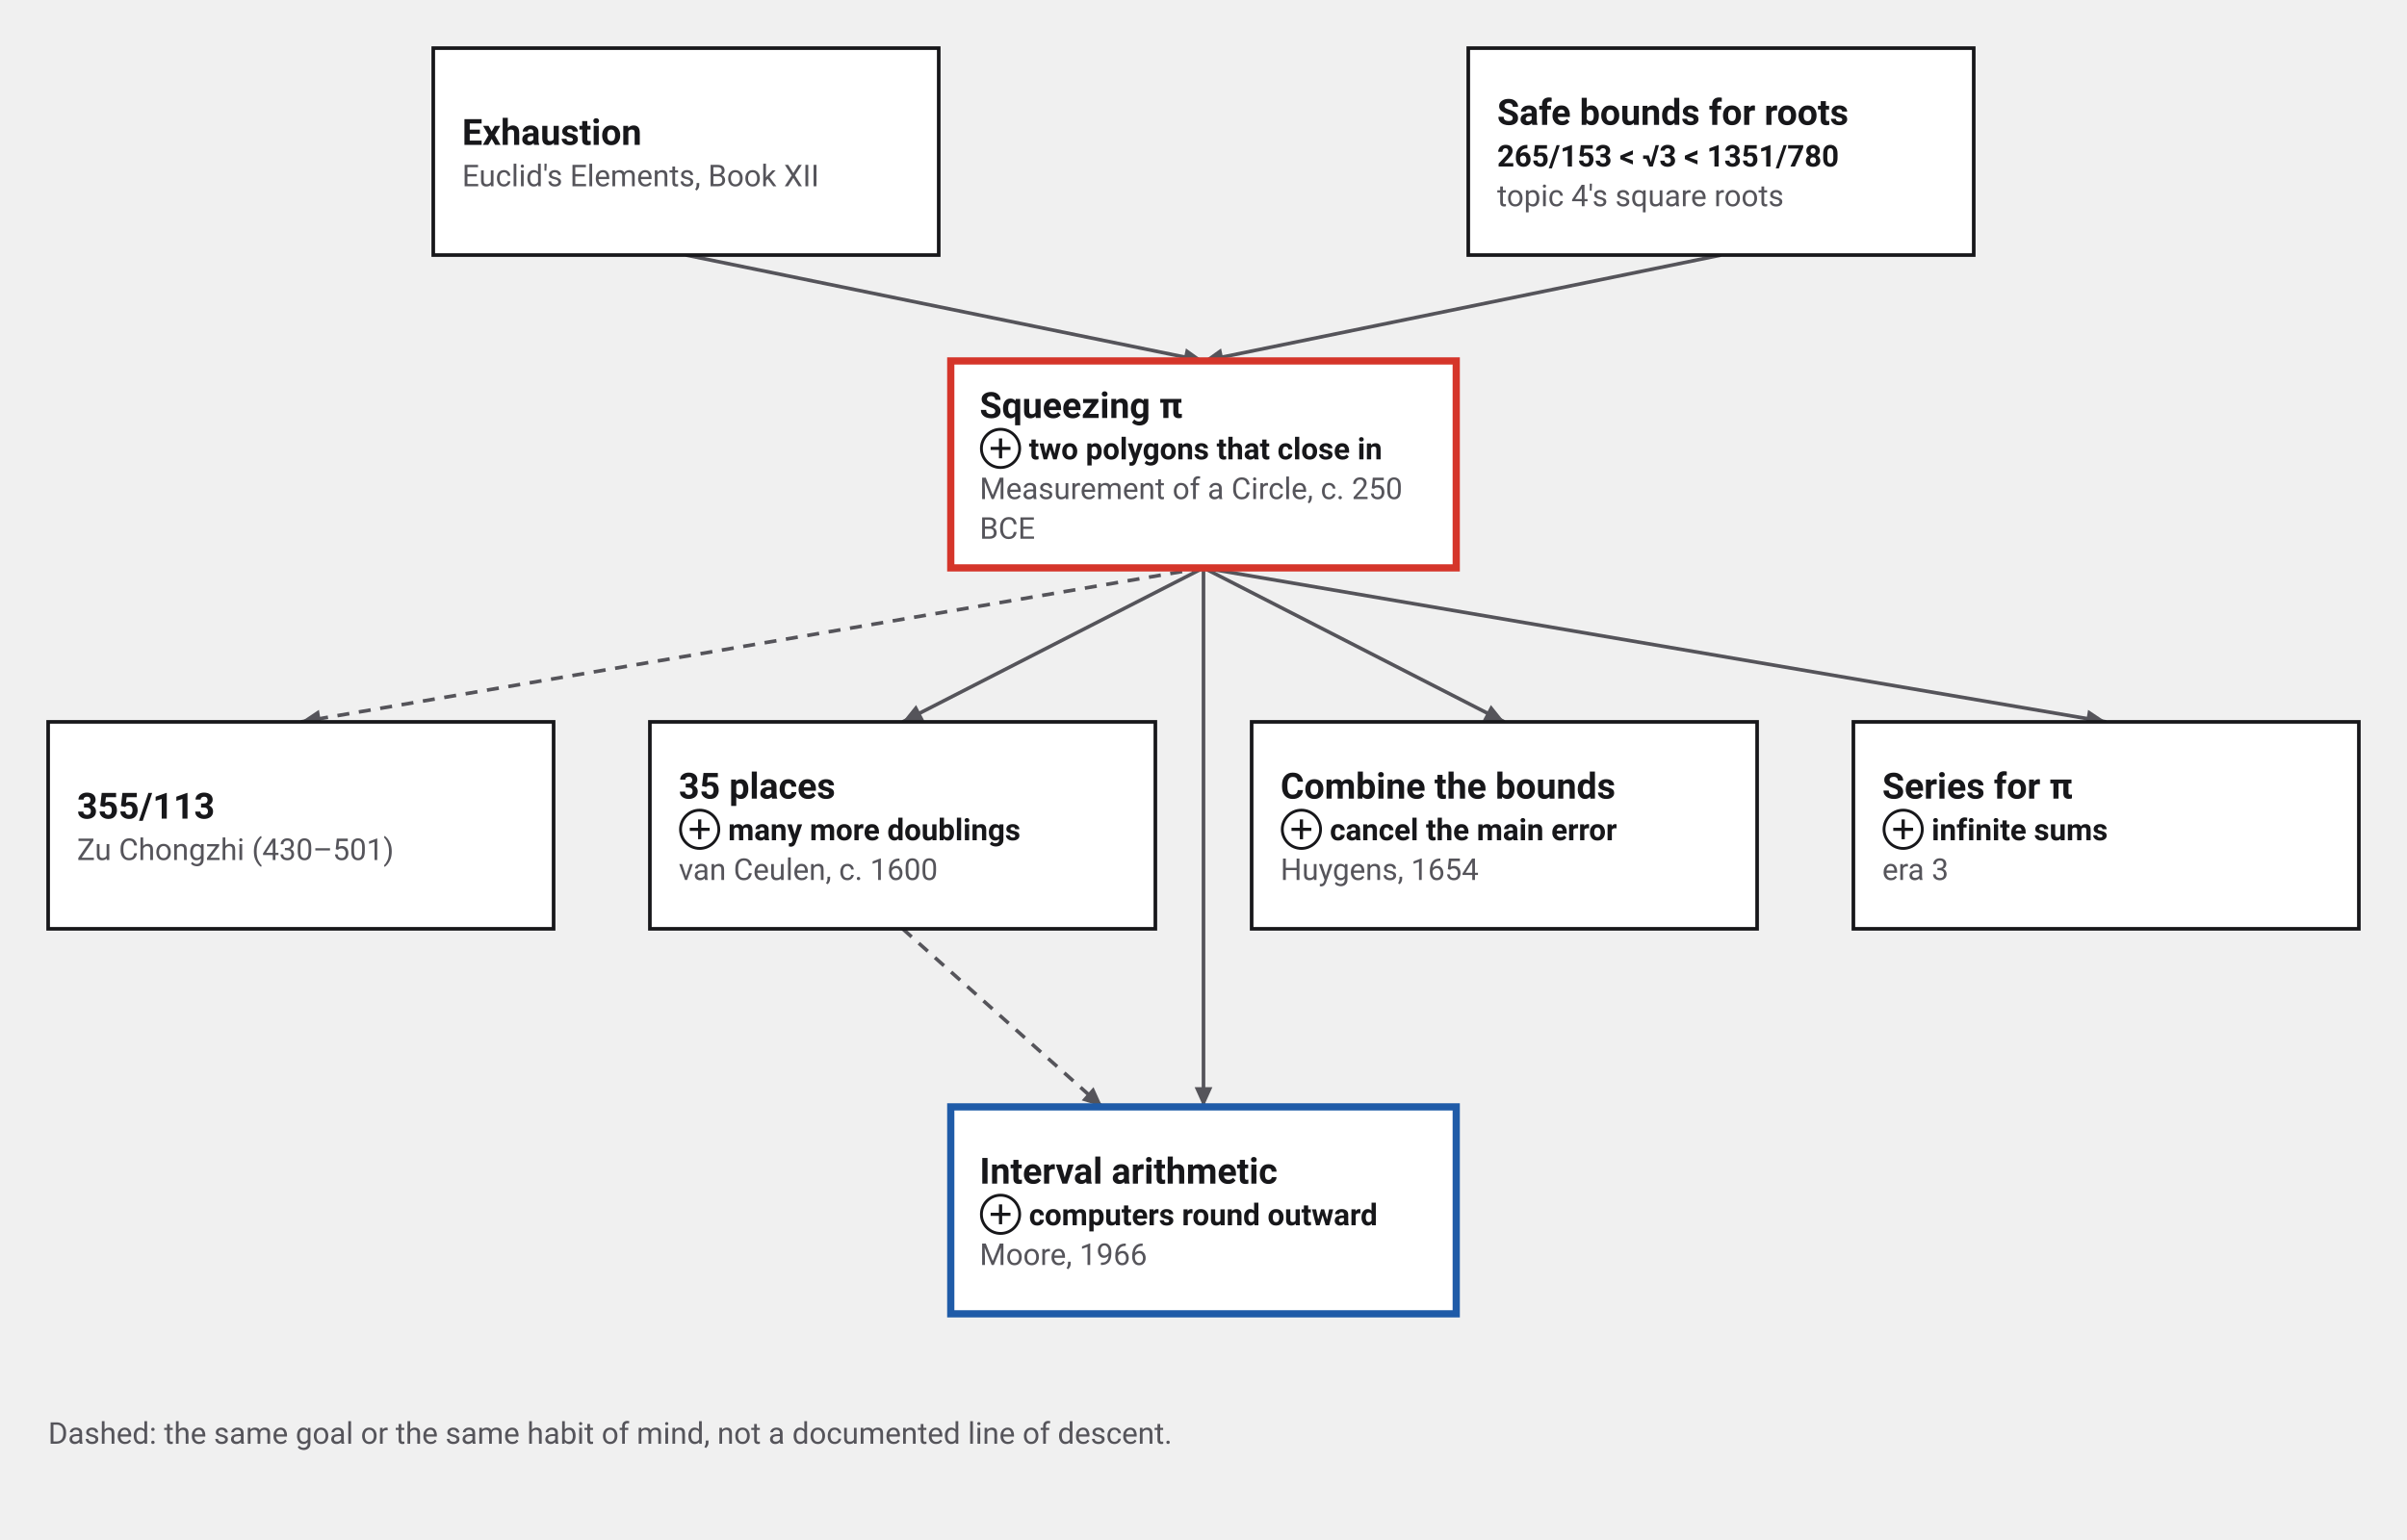
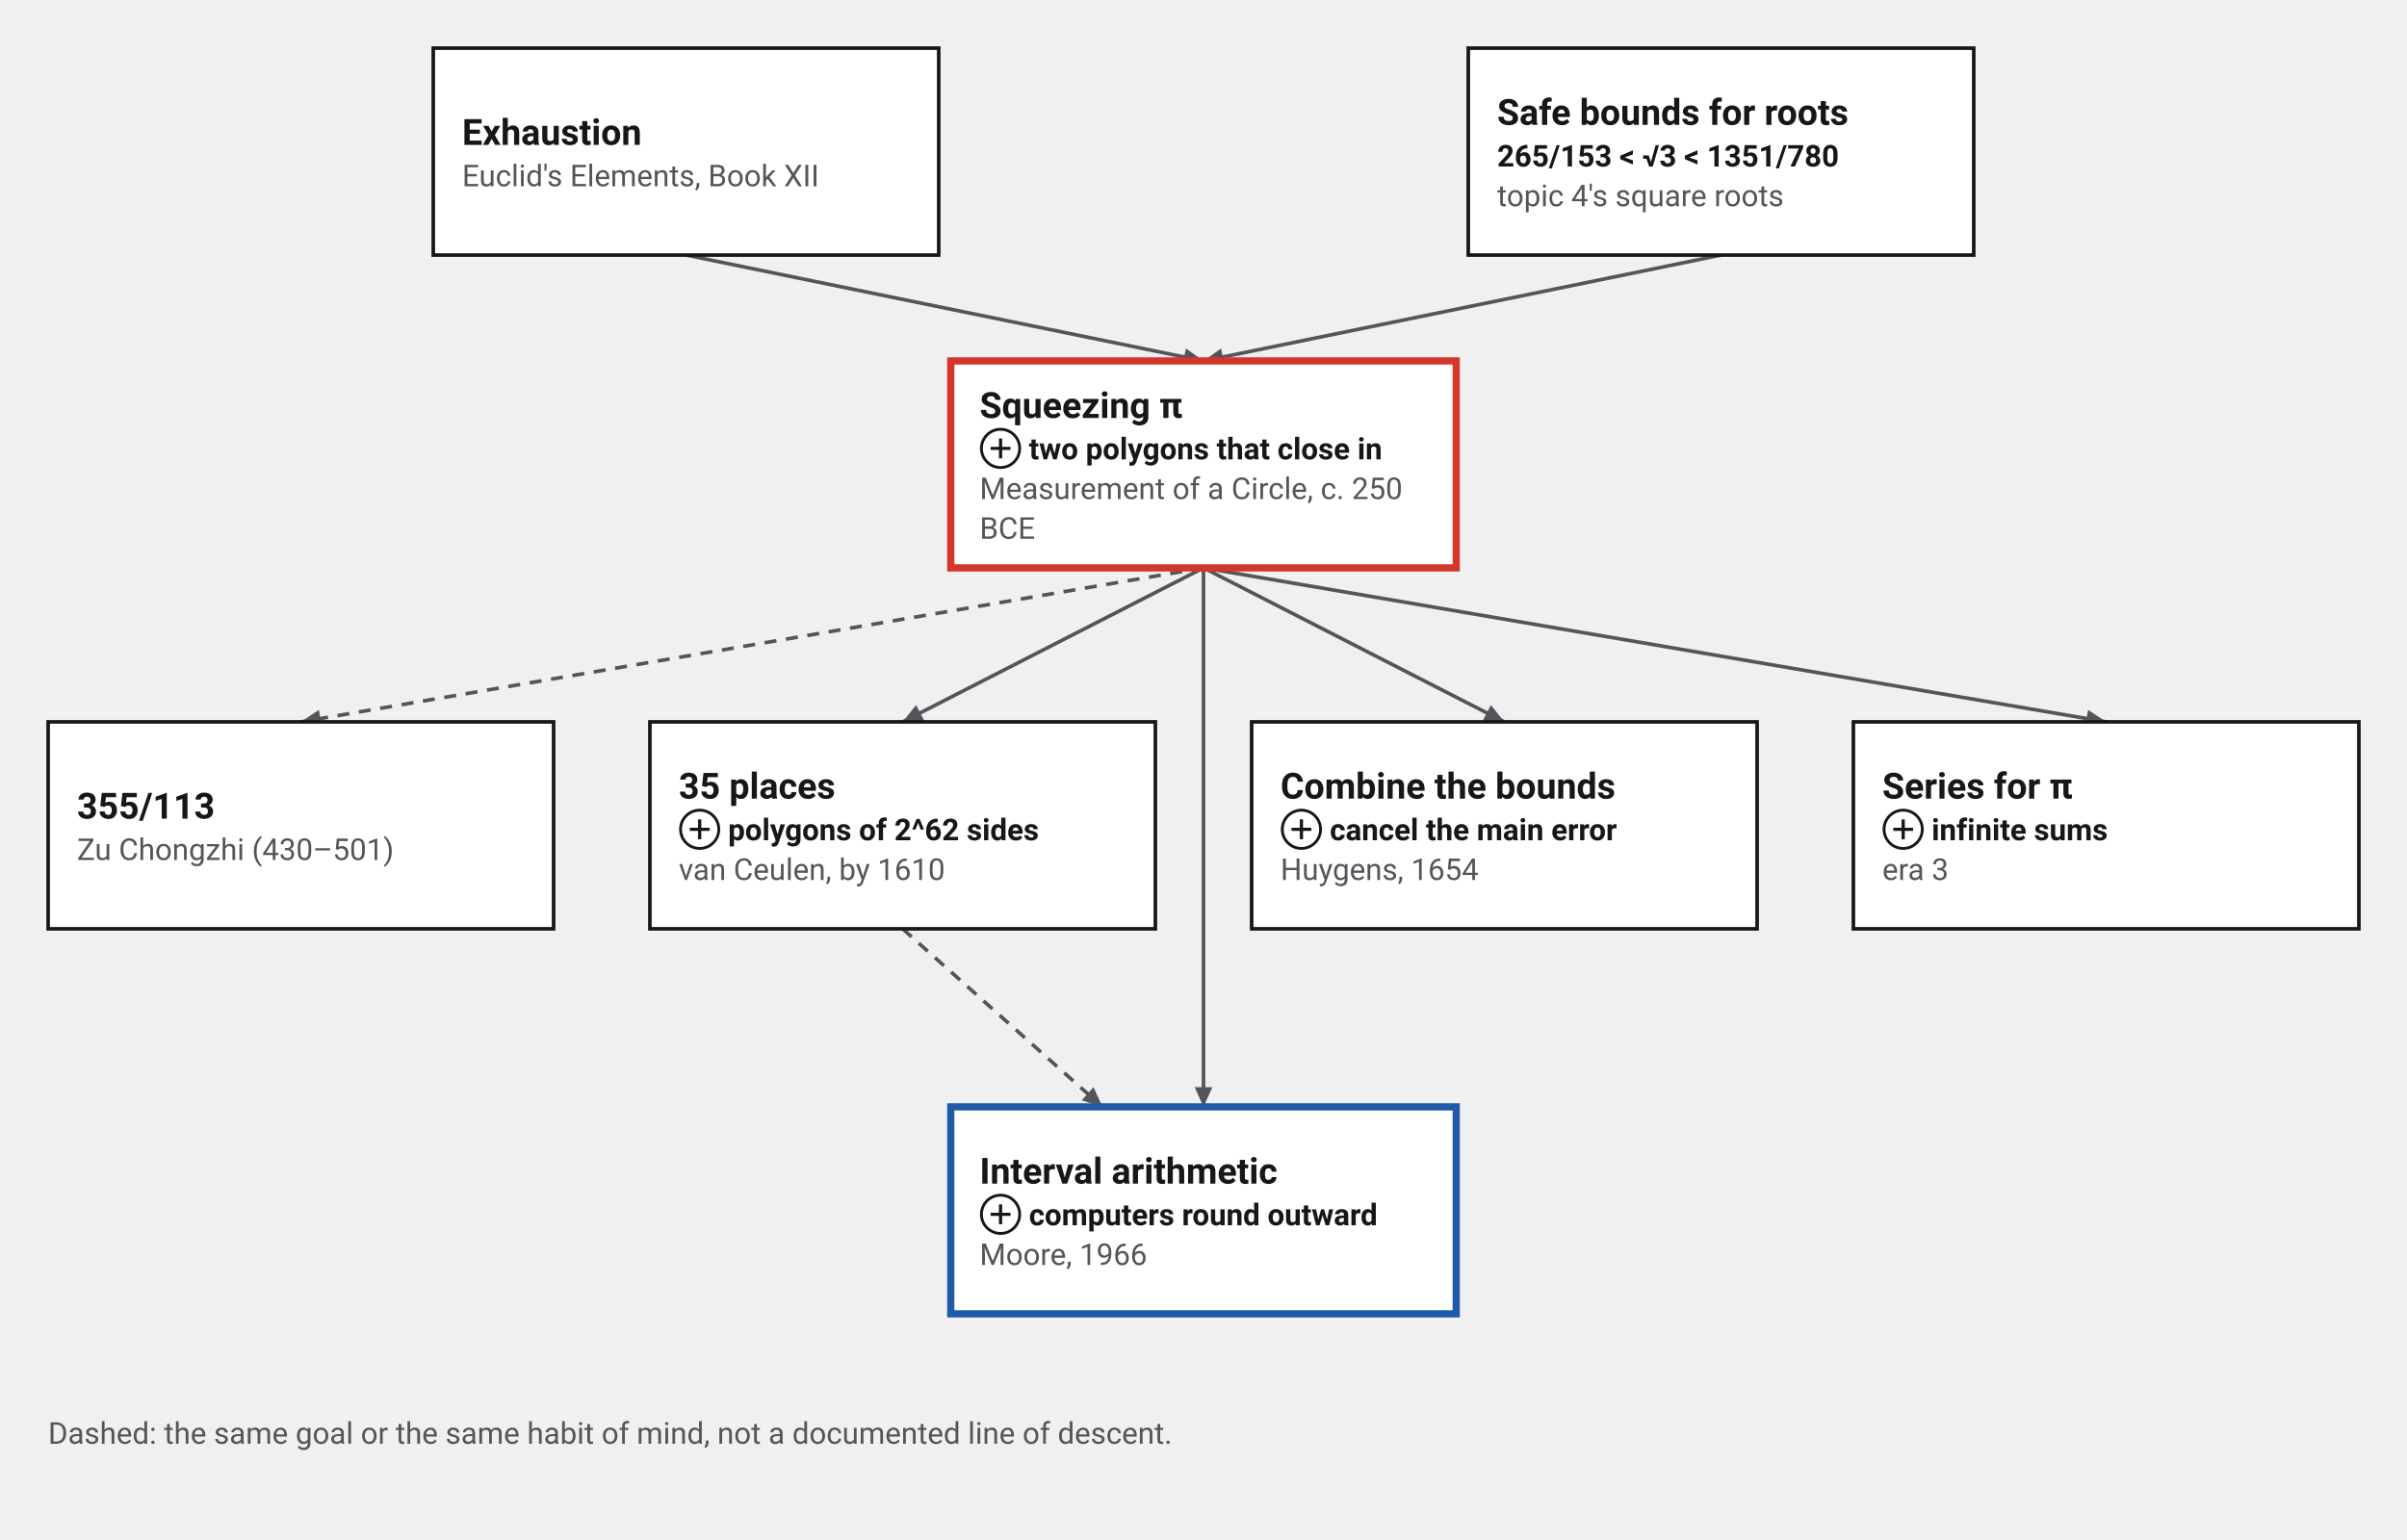
<svg xmlns="http://www.w3.org/2000/svg" viewBox="0 0 1000 640" width="1000" height="640" role="img" aria-label="How Archimedes' squeeze combined with other ideas, from exhaustion to interval arithmetic" style="font-family:system-ui,-apple-system,'Segoe UI',Roboto,Arial,sans-serif">
  <line x1="285.0" y1="106.0" x2="500.0" y2="150.0" style="stroke:#55545a;stroke-width:1.5" />
  <polygon points="500.0,150.0 491.2,151.9 492.7,144.8" style="fill:#55545a" />
  <line x1="715.0" y1="106.0" x2="500.0" y2="150.0" style="stroke:#55545a;stroke-width:1.5" />
  <polygon points="500.0,150.0 507.3,144.8 508.8,151.9" style="fill:#55545a" />
  <line x1="500.0" y1="236.0" x2="125.0" y2="300.0" style="stroke:#55545a;stroke-width:1.5;stroke-dasharray:5 4" />
  <polygon points="125.0,300.0 132.5,295.0 133.7,302.2" style="fill:#55545a" />
  <line x1="500.0" y1="236.0" x2="375.0" y2="300.0" style="stroke:#55545a;stroke-width:1.5" />
  <polygon points="375.0,300.0 380.6,293.0 384.0,299.5" style="fill:#55545a" />
  <line x1="500.0" y1="236.0" x2="625.0" y2="300.0" style="stroke:#55545a;stroke-width:1.5" />
  <polygon points="625.0,300.0 616.0,299.5 619.4,293.0" style="fill:#55545a" />
  <line x1="500.0" y1="236.0" x2="875.0" y2="300.0" style="stroke:#55545a;stroke-width:1.5" />
  <polygon points="875.0,300.0 866.3,302.2 867.5,295.0" style="fill:#55545a" />
  <line x1="375.0" y1="386.0" x2="458.0" y2="460.0" style="stroke:#55545a;stroke-width:1.5;stroke-dasharray:5 4" />
  <polygon points="458.0,460.0 449.4,457.3 454.3,451.8" style="fill:#55545a" />
  <line x1="500.0" y1="236.0" x2="500.0" y2="460.0" style="stroke:#55545a;stroke-width:1.5" />
  <polygon points="500.0,460.0 496.3,451.8 503.7,451.8" style="fill:#55545a" />
  <rect x="180" y="20" width="210" height="86" style="fill:#ffffff;stroke:#17171a;stroke-width:1.5" />
  <text x="192.0" y="60.2" text-anchor="start" style="fill:#17171a;font-size:15px;font-weight:700">Exhaustion</text>
  <text x="192.0" y="77.4" text-anchor="start" style="fill:#55545a;font-size:12.5px;font-weight:400">Euclid's Elements, Book XII</text>
  <rect x="610" y="20" width="210" height="86" style="fill:#ffffff;stroke:#17171a;stroke-width:1.5" />
  <text x="622.0" y="51.9" text-anchor="start" style="fill:#17171a;font-size:15px;font-weight:700">Safe bounds for roots</text>
  <text x="622.0" y="69.2" text-anchor="start" style="fill:#17171a;font-size:12.5px;font-weight:600">265/153 &lt; √3 &lt; 1351/780</text>
  <text x="622.0" y="85.7" text-anchor="start" style="fill:#55545a;font-size:12.5px;font-weight:400">topic 4's square roots</text>
  <rect x="395" y="150" width="210" height="86" style="fill:#ffffff;stroke:#d5352a;stroke-width:3" />
  <text x="407.0" y="173.7" text-anchor="start" style="fill:#17171a;font-size:15px;font-weight:700">Squeezing π</text>
  <text x="407.0" y="190.9" text-anchor="start" style="fill:#17171a;font-size:12.5px;font-weight:600">⊕ two polygons that close in</text>
  <text x="407.0" y="207.4" text-anchor="start" style="fill:#55545a;font-size:12.5px;font-weight:400">Measurement of a Circle, c. 250</text>
  <text x="407.0" y="223.9" text-anchor="start" style="fill:#55545a;font-size:12.5px;font-weight:400">BCE</text>
  <rect x="20" y="300" width="210" height="86" style="fill:#ffffff;stroke:#17171a;stroke-width:1.5" />
  <text x="32.0" y="340.2" text-anchor="start" style="fill:#17171a;font-size:15px;font-weight:700">355/113</text>
  <text x="32.0" y="357.4" text-anchor="start" style="fill:#55545a;font-size:12.5px;font-weight:400">Zu Chongzhi (430–501)</text>
  <rect x="270" y="300" width="210" height="86" style="fill:#ffffff;stroke:#17171a;stroke-width:1.5" />
  <text x="282.0" y="331.9" text-anchor="start" style="fill:#17171a;font-size:15px;font-weight:700">35 places</text>
-   <text x="282.0" y="349.2" text-anchor="start" style="fill:#17171a;font-size:12.5px;font-weight:600">⊕ many more doublings</text>
-   <text x="282.0" y="365.7" text-anchor="start" style="fill:#55545a;font-size:12.5px;font-weight:400">van Ceulen, c. 1600</text>
+   <text x="282.0" y="349.2" text-anchor="start" style="fill:#17171a;font-size:12.5px;font-weight:600">⊕ polygons of 2^62 sides</text>
+   <text x="282.0" y="365.7" text-anchor="start" style="fill:#55545a;font-size:12.5px;font-weight:400">van Ceulen, by 1610</text>
  <rect x="520" y="300" width="210" height="86" style="fill:#ffffff;stroke:#17171a;stroke-width:1.5" />
  <text x="532.0" y="331.9" text-anchor="start" style="fill:#17171a;font-size:15px;font-weight:700">Combine the bounds</text>
  <text x="532.0" y="349.2" text-anchor="start" style="fill:#17171a;font-size:12.5px;font-weight:600">⊕ cancel the main error</text>
  <text x="532.0" y="365.7" text-anchor="start" style="fill:#55545a;font-size:12.5px;font-weight:400">Huygens, 1654</text>
  <rect x="770" y="300" width="210" height="86" style="fill:#ffffff;stroke:#17171a;stroke-width:1.5" />
  <text x="782.0" y="331.9" text-anchor="start" style="fill:#17171a;font-size:15px;font-weight:700">Series for π</text>
  <text x="782.0" y="349.2" text-anchor="start" style="fill:#17171a;font-size:12.5px;font-weight:600">⊕ infinite sums</text>
  <text x="782.0" y="365.7" text-anchor="start" style="fill:#55545a;font-size:12.5px;font-weight:400">era 3</text>
  <rect x="395" y="460" width="210" height="86" style="fill:#ffffff;stroke:#1f5ba8;stroke-width:3" />
  <text x="407.0" y="491.9" text-anchor="start" style="fill:#17171a;font-size:15px;font-weight:700">Interval arithmetic</text>
  <text x="407.0" y="509.2" text-anchor="start" style="fill:#17171a;font-size:12.5px;font-weight:600">⊕ computers round outward</text>
  <text x="407.0" y="525.7" text-anchor="start" style="fill:#55545a;font-size:12.5px;font-weight:400">Moore, 1966</text>
  <text x="20.0" y="600.0" text-anchor="start" style="fill:#55545a;font-size:12.5px;font-weight:400">Dashed: the same goal or the same habit of mind, not a documented line of descent.</text>
</svg>
